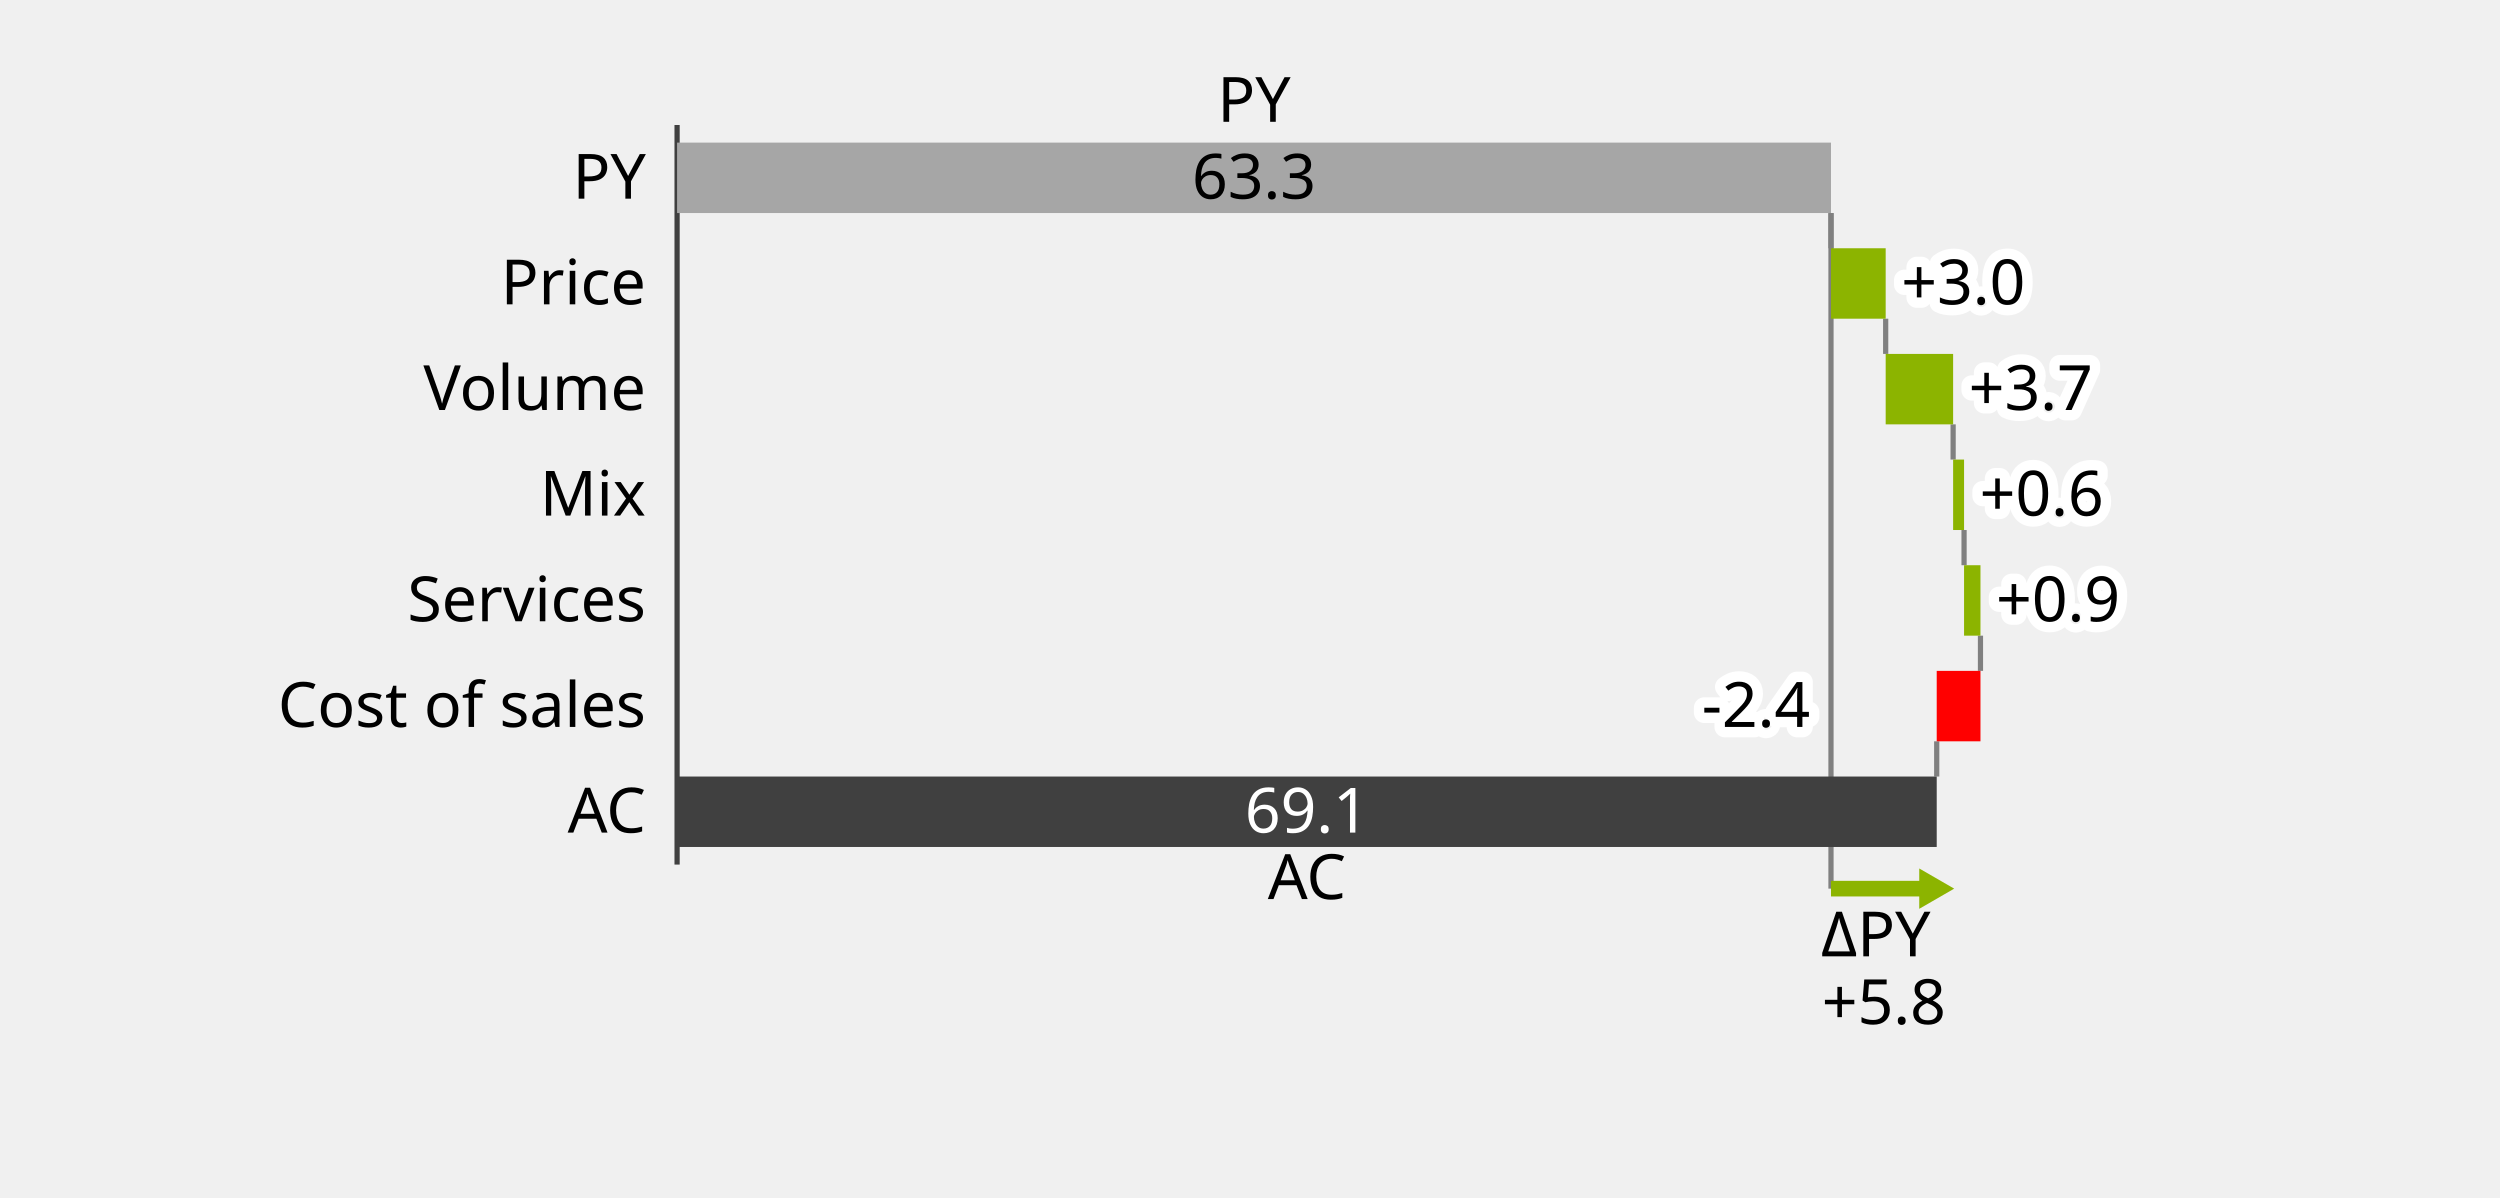
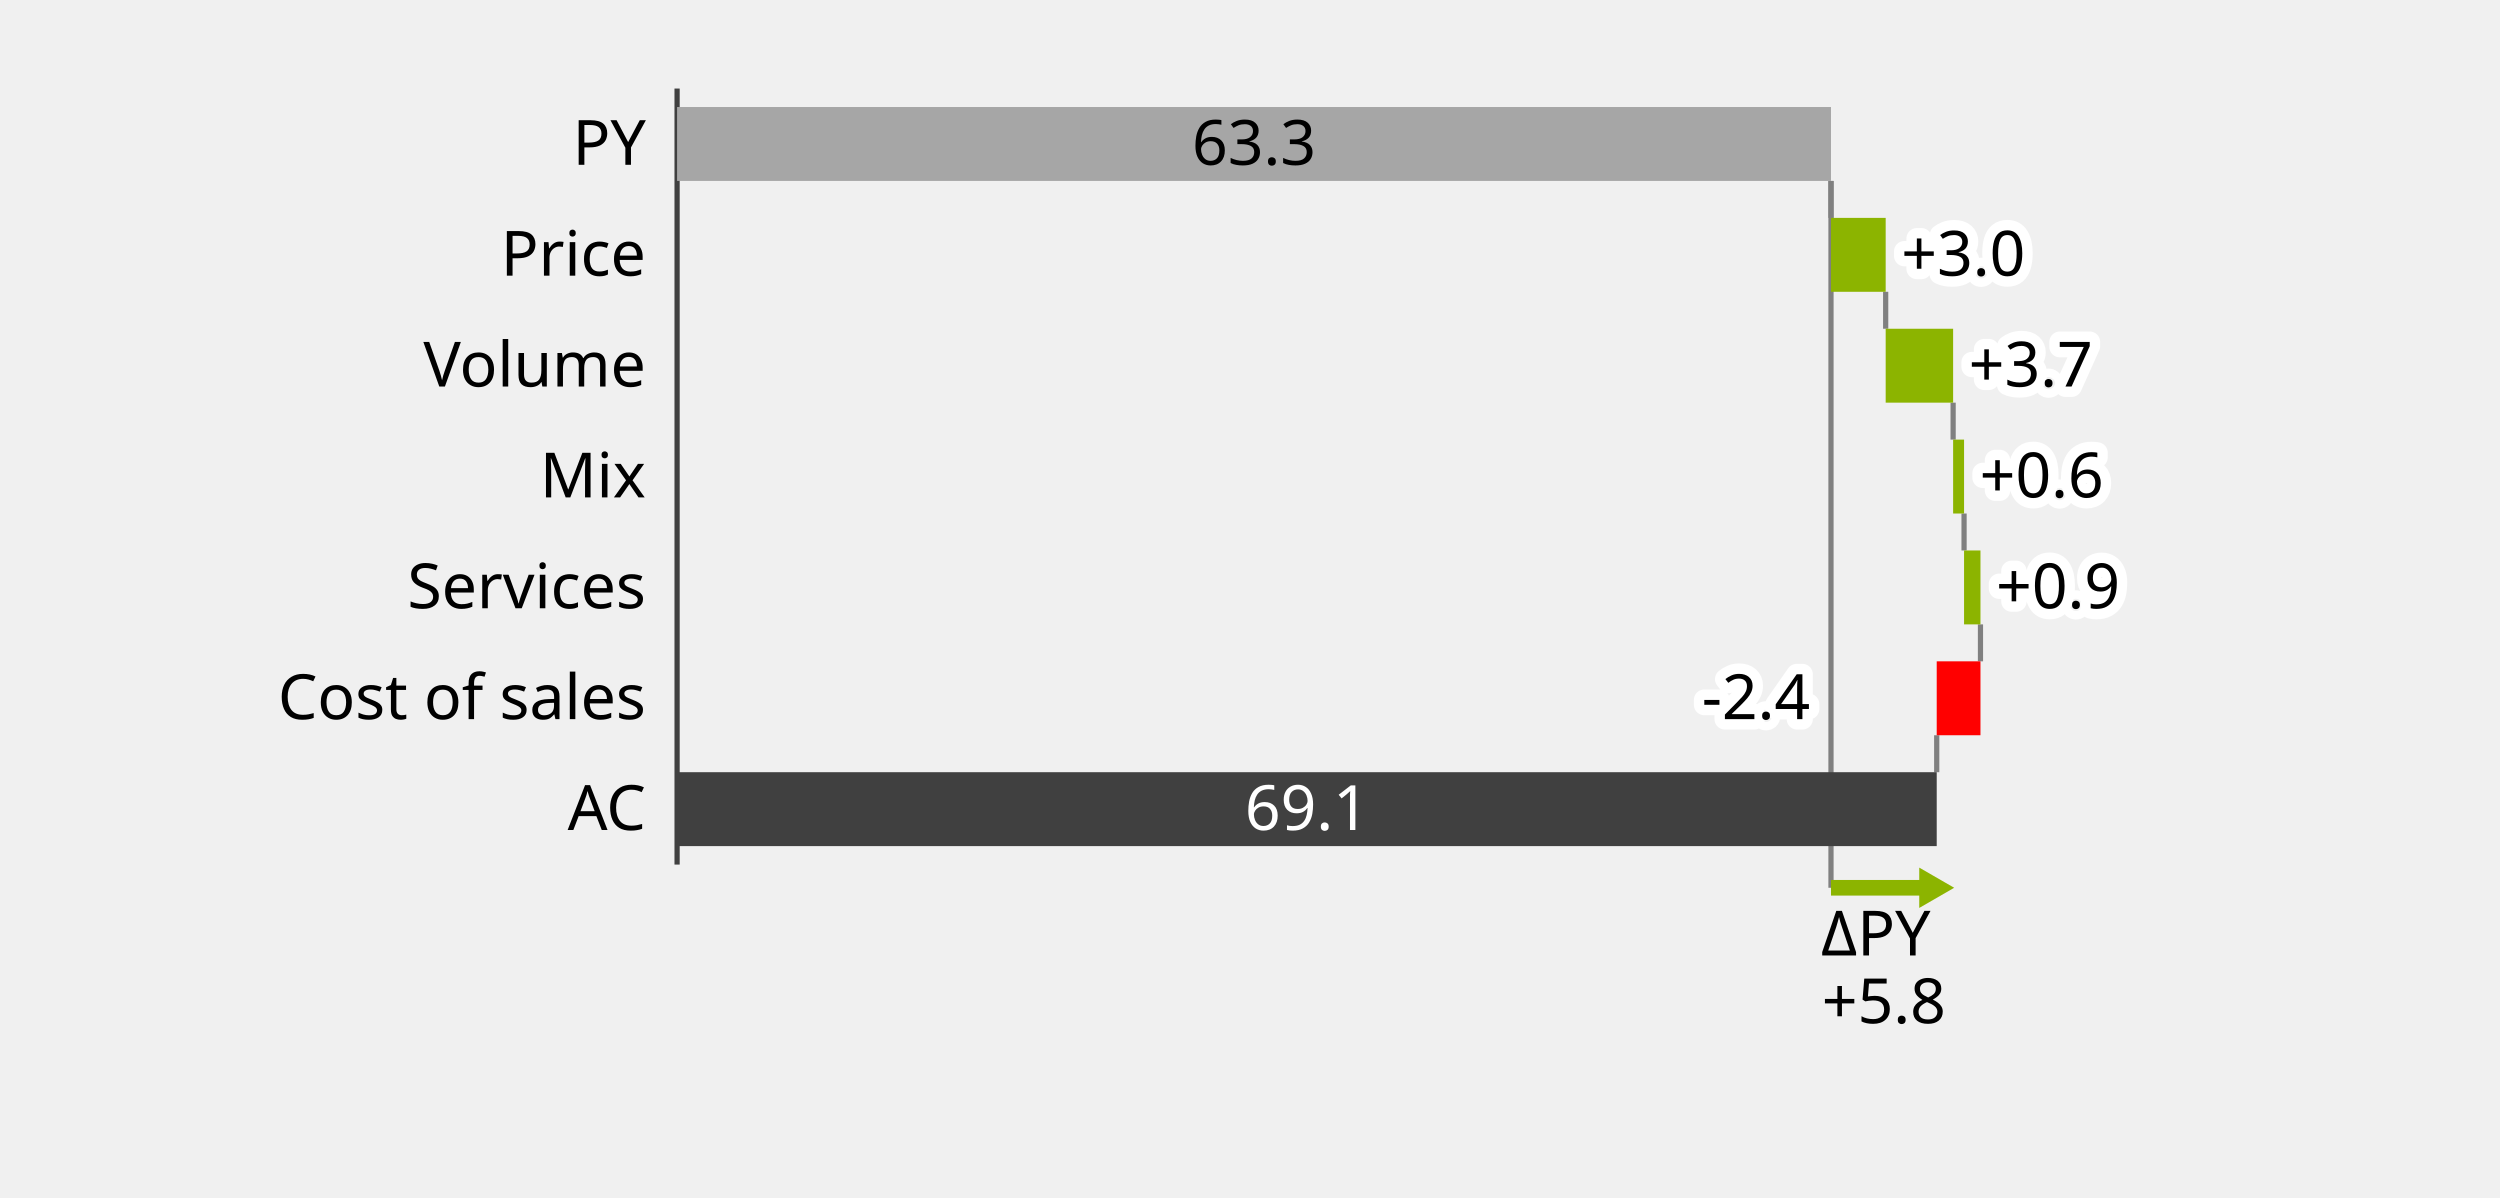
<svg xmlns="http://www.w3.org/2000/svg" version="1.1" class="marks" width="480" height="230" viewBox="0 0 480 230">
-   <g fill="none" stroke-miterlimit="4" transform="translate(130,24)">
+   <g fill="none" stroke-miterlimit="4" transform="translate(130,17)">
    <g class="mark-group role-frame root" role="graphics-object" aria-roledescription="group mark container">
      <g transform="translate(0,0)">
-         <path class="background" aria-hidden="true" d="M0,0h313v142h-313Z" />
+         <path class="background" aria-hidden="true" d="M0,0h313v149h-313Z" />
        <g>
          <g class="mark-symbol role-mark layer_0_marks" role="graphics-symbol" aria-roledescription="symbol mark container">
-             <path transform="translate(313,10.14286)" d="M2.739,0A2.739,2.739,0,1,1,-2.739,0A2.739,2.739,0,1,1,2.739,0" stroke="#4c78a8" stroke-width="2" opacity="0" />
-             <path transform="translate(313,30.42857)" d="M2.739,0A2.739,2.739,0,1,1,-2.739,0A2.739,2.739,0,1,1,2.739,0" stroke="#4c78a8" stroke-width="2" opacity="0" />
-             <path transform="translate(313,50.71429)" d="M2.739,0A2.739,2.739,0,1,1,-2.739,0A2.739,2.739,0,1,1,2.739,0" stroke="#4c78a8" stroke-width="2" opacity="0" />
-             <path transform="translate(313,71)" d="M2.739,0A2.739,2.739,0,1,1,-2.739,0A2.739,2.739,0,1,1,2.739,0" stroke="#4c78a8" stroke-width="2" opacity="0" />
-             <path transform="translate(313,91.28571)" d="M2.739,0A2.739,2.739,0,1,1,-2.739,0A2.739,2.739,0,1,1,2.739,0" stroke="#4c78a8" stroke-width="2" opacity="0" />
-             <path transform="translate(313,111.5714)" d="M2.739,0A2.739,2.739,0,1,1,-2.739,0A2.739,2.739,0,1,1,2.739,0" stroke="#4c78a8" stroke-width="2" opacity="0" />
-             <path transform="translate(313,131.8571)" d="M2.739,0A2.739,2.739,0,1,1,-2.739,0A2.739,2.739,0,1,1,2.739,0" stroke="#4c78a8" stroke-width="2" opacity="0" />
+             <path transform="translate(313,10.64286)" d="M2.739,0A2.739,2.739,0,1,1,-2.739,0A2.739,2.739,0,1,1,2.739,0" stroke="#4c78a8" stroke-width="2" opacity="0" />
+             <path transform="translate(313,31.92857)" d="M2.739,0A2.739,2.739,0,1,1,-2.739,0A2.739,2.739,0,1,1,2.739,0" stroke="#4c78a8" stroke-width="2" opacity="0" />
+             <path transform="translate(313,53.21429)" d="M2.739,0A2.739,2.739,0,1,1,-2.739,0A2.739,2.739,0,1,1,2.739,0" stroke="#4c78a8" stroke-width="2" opacity="0" />
+             <path transform="translate(313,74.5)" d="M2.739,0A2.739,2.739,0,1,1,-2.739,0A2.739,2.739,0,1,1,2.739,0" stroke="#4c78a8" stroke-width="2" opacity="0" />
+             <path transform="translate(313,95.78571)" d="M2.739,0A2.739,2.739,0,1,1,-2.739,0A2.739,2.739,0,1,1,2.739,0" stroke="#4c78a8" stroke-width="2" opacity="0" />
+             <path transform="translate(313,117.0714)" d="M2.739,0A2.739,2.739,0,1,1,-2.739,0A2.739,2.739,0,1,1,2.739,0" stroke="#4c78a8" stroke-width="2" opacity="0" />
+             <path transform="translate(313,138.3571)" d="M2.739,0A2.739,2.739,0,1,1,-2.739,0A2.739,2.739,0,1,1,2.739,0" stroke="#4c78a8" stroke-width="2" opacity="0" />
          </g>
          <g class="mark-rect role-mark layer_1_marks" role="graphics-symbol" aria-roledescription="rect mark container" />
          <g class="mark-rule role-mark layer_2_marks" role="graphics-symbol" aria-roledescription="rule mark container" />
          <g class="mark-rect role-mark layer_3_marks" role="graphics-symbol" aria-roledescription="rect mark container">
-             <path d="M0,1.7763568394002505e-15h313v20.286h-313Z" opacity="1" />
-             <path d="M0,20.286h313v20.286h-313Z" opacity="1" />
-             <path d="M0,40.571h313v20.286h-313Z" opacity="1" />
-             <path d="M0,60.857h313v20.286h-313Z" opacity="1" />
-             <path d="M0,81.143h313v20.286h-313Z" opacity="1" />
-             <path d="M0,101.429h313v20.286h-313Z" opacity="1" />
-             <path d="M0,121.714h313v20.286h-313Z" opacity="1" />
+             <path d="M0,5.329070518200751e-15h313v21.286h-313Z" opacity="1" />
+             <path d="M0,21.286h313v21.286h-313Z" opacity="1" />
+             <path d="M0,42.571h313v21.286h-313Z" opacity="1" />
+             <path d="M0,63.857h313v21.286h-313Z" opacity="1" />
+             <path d="M0,85.143h313v21.286h-313Z" opacity="1" />
+             <path d="M0,106.429h313v21.286h-313Z" opacity="1" />
+             <path d="M0,127.714h313v21.286h-313Z" opacity="1" />
          </g>
          <g class="mark-rule role-mark layer_4_marks" role="graphics-symbol" aria-roledescription="rule mark container">
-             <line transform="translate(0,0)" x2="0" y2="142" stroke="#404040" stroke-width="1" />
+             <line transform="translate(0,0)" x2="0" y2="149" stroke="#404040" stroke-width="1" />
          </g>
          <g class="mark-rule role-mark layer_5_marks" role="graphics-symbol" aria-roledescription="rule mark container">
-             <line transform="translate(221.55,16.9051)" x2="0" y2="6.761" stroke="#808080" stroke-width="1" />
-             <line transform="translate(232.05,37.19081)" x2="0" y2="6.761" stroke="#808080" stroke-width="1" />
-             <line transform="translate(245,57.47653)" x2="0" y2="6.761" stroke="#808080" stroke-width="1" />
-             <line transform="translate(247.1,77.76224)" x2="0" y2="6.761" stroke="#808080" stroke-width="1" />
-             <line transform="translate(250.25,98.04796)" x2="0" y2="6.761" stroke="#808080" stroke-width="1" />
-             <line transform="translate(241.85,118.3337)" x2="0" y2="6.761" stroke="#808080" stroke-width="1" />
+             <line transform="translate(221.55,17.73845)" x2="0" y2="7.095" stroke="#808080" stroke-width="1" />
+             <line transform="translate(232.05,39.02416)" x2="0" y2="7.095" stroke="#808080" stroke-width="1" />
+             <line transform="translate(245,60.30988)" x2="0" y2="7.095" stroke="#808080" stroke-width="1" />
+             <line transform="translate(247.1,81.59559)" x2="0" y2="7.095" stroke="#808080" stroke-width="1" />
+             <line transform="translate(250.25,102.8813)" x2="0" y2="7.095" stroke="#808080" stroke-width="1" />
+             <line transform="translate(241.85,124.167)" x2="0" y2="7.095" stroke="#808080" stroke-width="1" />
          </g>
          <g class="mark-rule role-mark layer_6_marks" role="graphics-symbol" aria-roledescription="rule mark container">
-             <line transform="translate(221.55,146.6194)" x2="0" y2="-129.714" stroke="#808080" stroke-width="1" />
+             <line transform="translate(221.55,153.4527)" x2="0" y2="-135.714" stroke="#808080" stroke-width="1" />
          </g>
          <g class="mark-rect role-mark layer_7_marks" role="graphics-symbol" aria-roledescription="rect mark container" />
          <g class="mark-rect role-mark layer_8_marks" role="graphics-object" aria-roledescription="rect mark container">
-             <path aria-label="Category: PY; value: 63.3" role="graphics-symbol" aria-roledescription="bar" d="M0,3.381h221.55v13.524h-221.55Z" fill="#A6A6A6" stroke-width="1" opacity="1" />
-             <path aria-label="Category: Price; value: +3.0" role="graphics-symbol" aria-roledescription="bar" d="M221.55,23.666h10.5v13.524h-10.5Z" fill="#8CB400" stroke-width="1" opacity="1" />
-             <path aria-label="Category: Volume; value: +3.7" role="graphics-symbol" aria-roledescription="bar" d="M232.05,43.952h12.95v13.524h-12.95Z" fill="#8CB400" stroke-width="1" opacity="1" />
-             <path aria-label="Category: Mix; value: +0.6" role="graphics-symbol" aria-roledescription="bar" d="M245,64.238h2.1v13.524h-2.1Z" fill="#8CB400" stroke-width="1" opacity="1" />
-             <path aria-label="Category: Services; value: +0.9" role="graphics-symbol" aria-roledescription="bar" d="M247.1,84.523h3.15v13.524h-3.15Z" fill="#8CB400" stroke-width="1" opacity="1" />
-             <path aria-label="Category: Cost of sales; value: -2.4" role="graphics-symbol" aria-roledescription="bar" d="M241.85,104.809h8.4v13.524h-8.4Z" fill="#FF0000" stroke-width="1" opacity="1" />
-             <path aria-label="Category: AC; value: 69.1" role="graphics-symbol" aria-roledescription="bar" d="M0,125.095h241.85v13.524h-241.85Z" fill="#404040" stroke-width="1" opacity="1" />
+             <path aria-label="Category: PY; value: 63.3" role="graphics-symbol" aria-roledescription="bar" d="M0,3.547h221.55v14.191h-221.55Z" fill="#A6A6A6" stroke-width="1" opacity="1" />
+             <path aria-label="Category: Price; value: +3.0" role="graphics-symbol" aria-roledescription="bar" d="M221.55,24.833h10.5v14.191h-10.5Z" fill="#8CB400" stroke-width="1" opacity="1" />
+             <path aria-label="Category: Volume; value: +3.7" role="graphics-symbol" aria-roledescription="bar" d="M232.05,46.119h12.95v14.191h-12.95Z" fill="#8CB400" stroke-width="1" opacity="1" />
+             <path aria-label="Category: Mix; value: +0.6" role="graphics-symbol" aria-roledescription="bar" d="M245,67.404h2.1v14.191h-2.1Z" fill="#8CB400" stroke-width="1" opacity="1" />
+             <path aria-label="Category: Services; value: +0.9" role="graphics-symbol" aria-roledescription="bar" d="M247.1,88.69h3.15v14.191h-3.15Z" fill="#8CB400" stroke-width="1" opacity="1" />
+             <path aria-label="Category: Cost of sales; value: -2.4" role="graphics-symbol" aria-roledescription="bar" d="M241.85,109.976h8.4v14.191h-8.4Z" fill="#FF0000" stroke-width="1" opacity="1" />
+             <path aria-label="Category: AC; value: 69.1" role="graphics-symbol" aria-roledescription="bar" d="M0,131.262h241.85v14.191h-241.85Z" fill="#404040" stroke-width="1" opacity="1" />
          </g>
          <g class="mark-text role-mark layer_9_marks" role="graphics-object" aria-roledescription="text mark container">
-             <text text-anchor="start" transform="translate(235.05,34.42857)" font-family="Segoe UI" font-size="12px" fill="#FFFFFF" stroke="#FFFFFF" stroke-width="4" stroke-linejoin="round">+3.0</text>
-             <text text-anchor="start" transform="translate(248,54.71429)" font-family="Segoe UI" font-size="12px" fill="#FFFFFF" stroke="#FFFFFF" stroke-width="4" stroke-linejoin="round">+3.7</text>
-             <text text-anchor="start" transform="translate(250.1,75)" font-family="Segoe UI" font-size="12px" fill="#FFFFFF" stroke="#FFFFFF" stroke-width="4" stroke-linejoin="round">+0.6</text>
-             <text text-anchor="start" transform="translate(253.25,95.28571)" font-family="Segoe UI" font-size="12px" fill="#FFFFFF" stroke="#FFFFFF" stroke-width="4" stroke-linejoin="round">+0.9</text>
-             <text text-anchor="end" transform="translate(217.55,115.5714)" font-family="Segoe UI" font-size="12px" fill="#FFFFFF" stroke="#FFFFFF" stroke-width="4" stroke-linejoin="round">-2.4</text>
+             <text text-anchor="start" transform="translate(235.05,35.92857)" font-family="Segoe UI" font-size="12px" fill="#FFFFFF" stroke="#FFFFFF" stroke-width="4" stroke-linejoin="round">+3.0</text>
+             <text text-anchor="start" transform="translate(248,57.21429)" font-family="Segoe UI" font-size="12px" fill="#FFFFFF" stroke="#FFFFFF" stroke-width="4" stroke-linejoin="round">+3.7</text>
+             <text text-anchor="start" transform="translate(250.1,78.5)" font-family="Segoe UI" font-size="12px" fill="#FFFFFF" stroke="#FFFFFF" stroke-width="4" stroke-linejoin="round">+0.6</text>
+             <text text-anchor="start" transform="translate(253.25,99.78571)" font-family="Segoe UI" font-size="12px" fill="#FFFFFF" stroke="#FFFFFF" stroke-width="4" stroke-linejoin="round">+0.9</text>
+             <text text-anchor="end" transform="translate(217.55,121.0714)" font-family="Segoe UI" font-size="12px" fill="#FFFFFF" stroke="#FFFFFF" stroke-width="4" stroke-linejoin="round">-2.4</text>
          </g>
          <g class="mark-text role-mark layer_10_marks" role="graphics-object" aria-roledescription="text mark container">
-             <text text-anchor="middle" transform="translate(110.775,14.14286)" font-family="Segoe UI" font-size="12px" fill="#000000">63.3</text>
-             <text text-anchor="start" transform="translate(235.05,34.42857)" font-family="Segoe UI" font-size="12px" fill="#000000">+3.0</text>
-             <text text-anchor="start" transform="translate(248,54.71429)" font-family="Segoe UI" font-size="12px" fill="#000000">+3.7</text>
-             <text text-anchor="start" transform="translate(250.1,75)" font-family="Segoe UI" font-size="12px" fill="#000000">+0.6</text>
-             <text text-anchor="start" transform="translate(253.25,95.28571)" font-family="Segoe UI" font-size="12px" fill="#000000">+0.9</text>
-             <text text-anchor="end" transform="translate(217.55,115.5714)" font-family="Segoe UI" font-size="12px" fill="#000000">-2.4</text>
-             <text text-anchor="middle" transform="translate(120.925,135.8571)" font-family="Segoe UI" font-size="12px" fill="#FFFFFF">69.1</text>
+             <text text-anchor="middle" transform="translate(110.775,14.64286)" font-family="Segoe UI" font-size="12px" fill="#000000">63.3</text>
+             <text text-anchor="start" transform="translate(235.05,35.92857)" font-family="Segoe UI" font-size="12px" fill="#000000">+3.0</text>
+             <text text-anchor="start" transform="translate(248,57.21429)" font-family="Segoe UI" font-size="12px" fill="#000000">+3.7</text>
+             <text text-anchor="start" transform="translate(250.1,78.5)" font-family="Segoe UI" font-size="12px" fill="#000000">+0.6</text>
+             <text text-anchor="start" transform="translate(253.25,99.78571)" font-family="Segoe UI" font-size="12px" fill="#000000">+0.9</text>
+             <text text-anchor="end" transform="translate(217.55,121.0714)" font-family="Segoe UI" font-size="12px" fill="#000000">-2.4</text>
+             <text text-anchor="middle" transform="translate(120.925,142.3571)" font-family="Segoe UI" font-size="12px" fill="#FFFFFF">69.1</text>
          </g>
          <g class="mark-text role-mark layer_11_marks" role="graphics-object" aria-roledescription="text mark container">
-             <text aria-label="Category: PY" role="graphics-symbol" aria-roledescription="text mark" text-anchor="end" transform="translate(-6,14.14286)" font-family="Segoe UI" font-size="12px" fill="#000000">PY</text>
-             <text aria-label="Category: Price" role="graphics-symbol" aria-roledescription="text mark" text-anchor="end" transform="translate(-6,34.42857)" font-family="Segoe UI" font-size="12px" fill="#000000">Price</text>
-             <text aria-label="Category: Volume" role="graphics-symbol" aria-roledescription="text mark" text-anchor="end" transform="translate(-6,54.71429)" font-family="Segoe UI" font-size="12px" fill="#000000">Volume</text>
-             <text aria-label="Category: Mix" role="graphics-symbol" aria-roledescription="text mark" text-anchor="end" transform="translate(-6,75)" font-family="Segoe UI" font-size="12px" fill="#000000">Mix</text>
-             <text aria-label="Category: Services" role="graphics-symbol" aria-roledescription="text mark" text-anchor="end" transform="translate(-6,95.28571)" font-family="Segoe UI" font-size="12px" fill="#000000">Services</text>
-             <text aria-label="Category: Cost of sales" role="graphics-symbol" aria-roledescription="text mark" text-anchor="end" transform="translate(-6,115.5714)" font-family="Segoe UI" font-size="12px" fill="#000000">Cost of sales</text>
-             <text aria-label="Category: AC" role="graphics-symbol" aria-roledescription="text mark" text-anchor="end" transform="translate(-6,135.8571)" font-family="Segoe UI" font-size="12px" fill="#000000">AC</text>
+             <text aria-label="Category: PY" role="graphics-symbol" aria-roledescription="text mark" text-anchor="end" transform="translate(-6,14.64286)" font-family="Segoe UI" font-size="12px" fill="#000000">PY</text>
+             <text aria-label="Category: Price" role="graphics-symbol" aria-roledescription="text mark" text-anchor="end" transform="translate(-6,35.92857)" font-family="Segoe UI" font-size="12px" fill="#000000">Price</text>
+             <text aria-label="Category: Volume" role="graphics-symbol" aria-roledescription="text mark" text-anchor="end" transform="translate(-6,57.21429)" font-family="Segoe UI" font-size="12px" fill="#000000">Volume</text>
+             <text aria-label="Category: Mix" role="graphics-symbol" aria-roledescription="text mark" text-anchor="end" transform="translate(-6,78.5)" font-family="Segoe UI" font-size="12px" fill="#000000">Mix</text>
+             <text aria-label="Category: Services" role="graphics-symbol" aria-roledescription="text mark" text-anchor="end" transform="translate(-6,99.78571)" font-family="Segoe UI" font-size="12px" fill="#000000">Services</text>
+             <text aria-label="Category: Cost of sales" role="graphics-symbol" aria-roledescription="text mark" text-anchor="end" transform="translate(-6,121.0714)" font-family="Segoe UI" font-size="12px" fill="#000000">Cost of sales</text>
+             <text aria-label="Category: AC" role="graphics-symbol" aria-roledescription="text mark" text-anchor="end" transform="translate(-6,142.3571)" font-family="Segoe UI" font-size="12px" fill="#000000">AC</text>
          </g>
-           <g class="mark-text role-mark layer_12_marks" role="graphics-object" aria-roledescription="text mark container">
-             <text text-anchor="middle" transform="translate(110.775,-0.6193857)" font-family="Segoe UI" font-size="12px" fill="#000000">PY</text>
-           </g>
-           <g class="mark-text role-mark layer_13_marks" role="graphics-object" aria-roledescription="text mark container">
-             <text text-anchor="middle" transform="translate(120.925,148.6194)" font-family="Segoe UI" font-size="12px" fill="#000000">AC</text>
-           </g>
+           <g class="mark-text role-mark layer_12_marks" role="graphics-object" aria-roledescription="text mark container" />
+           <g class="mark-text role-mark layer_13_marks" role="graphics-object" aria-roledescription="text mark container" />
          <g class="mark-rule role-mark layer_14_marks" role="graphics-symbol" aria-roledescription="rule mark container">
-             <line transform="translate(221.55,146.6194)" x2="20.3" y2="0" stroke="#8CB400" stroke-width="3" />
+             <line transform="translate(221.55,153.4527)" x2="20.3" y2="0" stroke="#8CB400" stroke-width="3" />
          </g>
          <g class="mark-symbol role-mark layer_15_marks" role="graphics-symbol" aria-roledescription="symbol mark container">
-             <path transform="translate(241.85,146.6194)" d="M3.354,0L-3.354,-3.873L-3.354,3.873Z" fill="#8CB400" stroke-width="0" opacity="1" />
+             <path transform="translate(241.85,153.4527)" d="M3.354,0L-3.354,-3.873L-3.354,3.873Z" fill="#8CB400" stroke-width="0" opacity="1" />
          </g>
          <g class="mark-text role-mark layer_16_marks" role="graphics-object" aria-roledescription="text mark container">
-             <text text-anchor="middle" transform="translate(231.7,159.6194)" font-family="Segoe UI" font-size="12px" fill="#000000">
+             <text text-anchor="middle" transform="translate(231.7,166.4527)" font-family="Segoe UI" font-size="12px" fill="#000000">
              <tspan>ΔPY</tspan>
              <tspan x="0" dy="13">+5.8</tspan>
            </text>
          </g>
          <g class="mark-symbol role-mark layer_17_marks" role="graphics-symbol" aria-roledescription="symbol mark container" />
          <g class="mark-text role-mark layer_18_marks" role="graphics-object" aria-roledescription="text mark container" />
        </g>
        <path class="foreground" aria-hidden="true" d="" display="none" />
      </g>
    </g>
  </g>
</svg>
